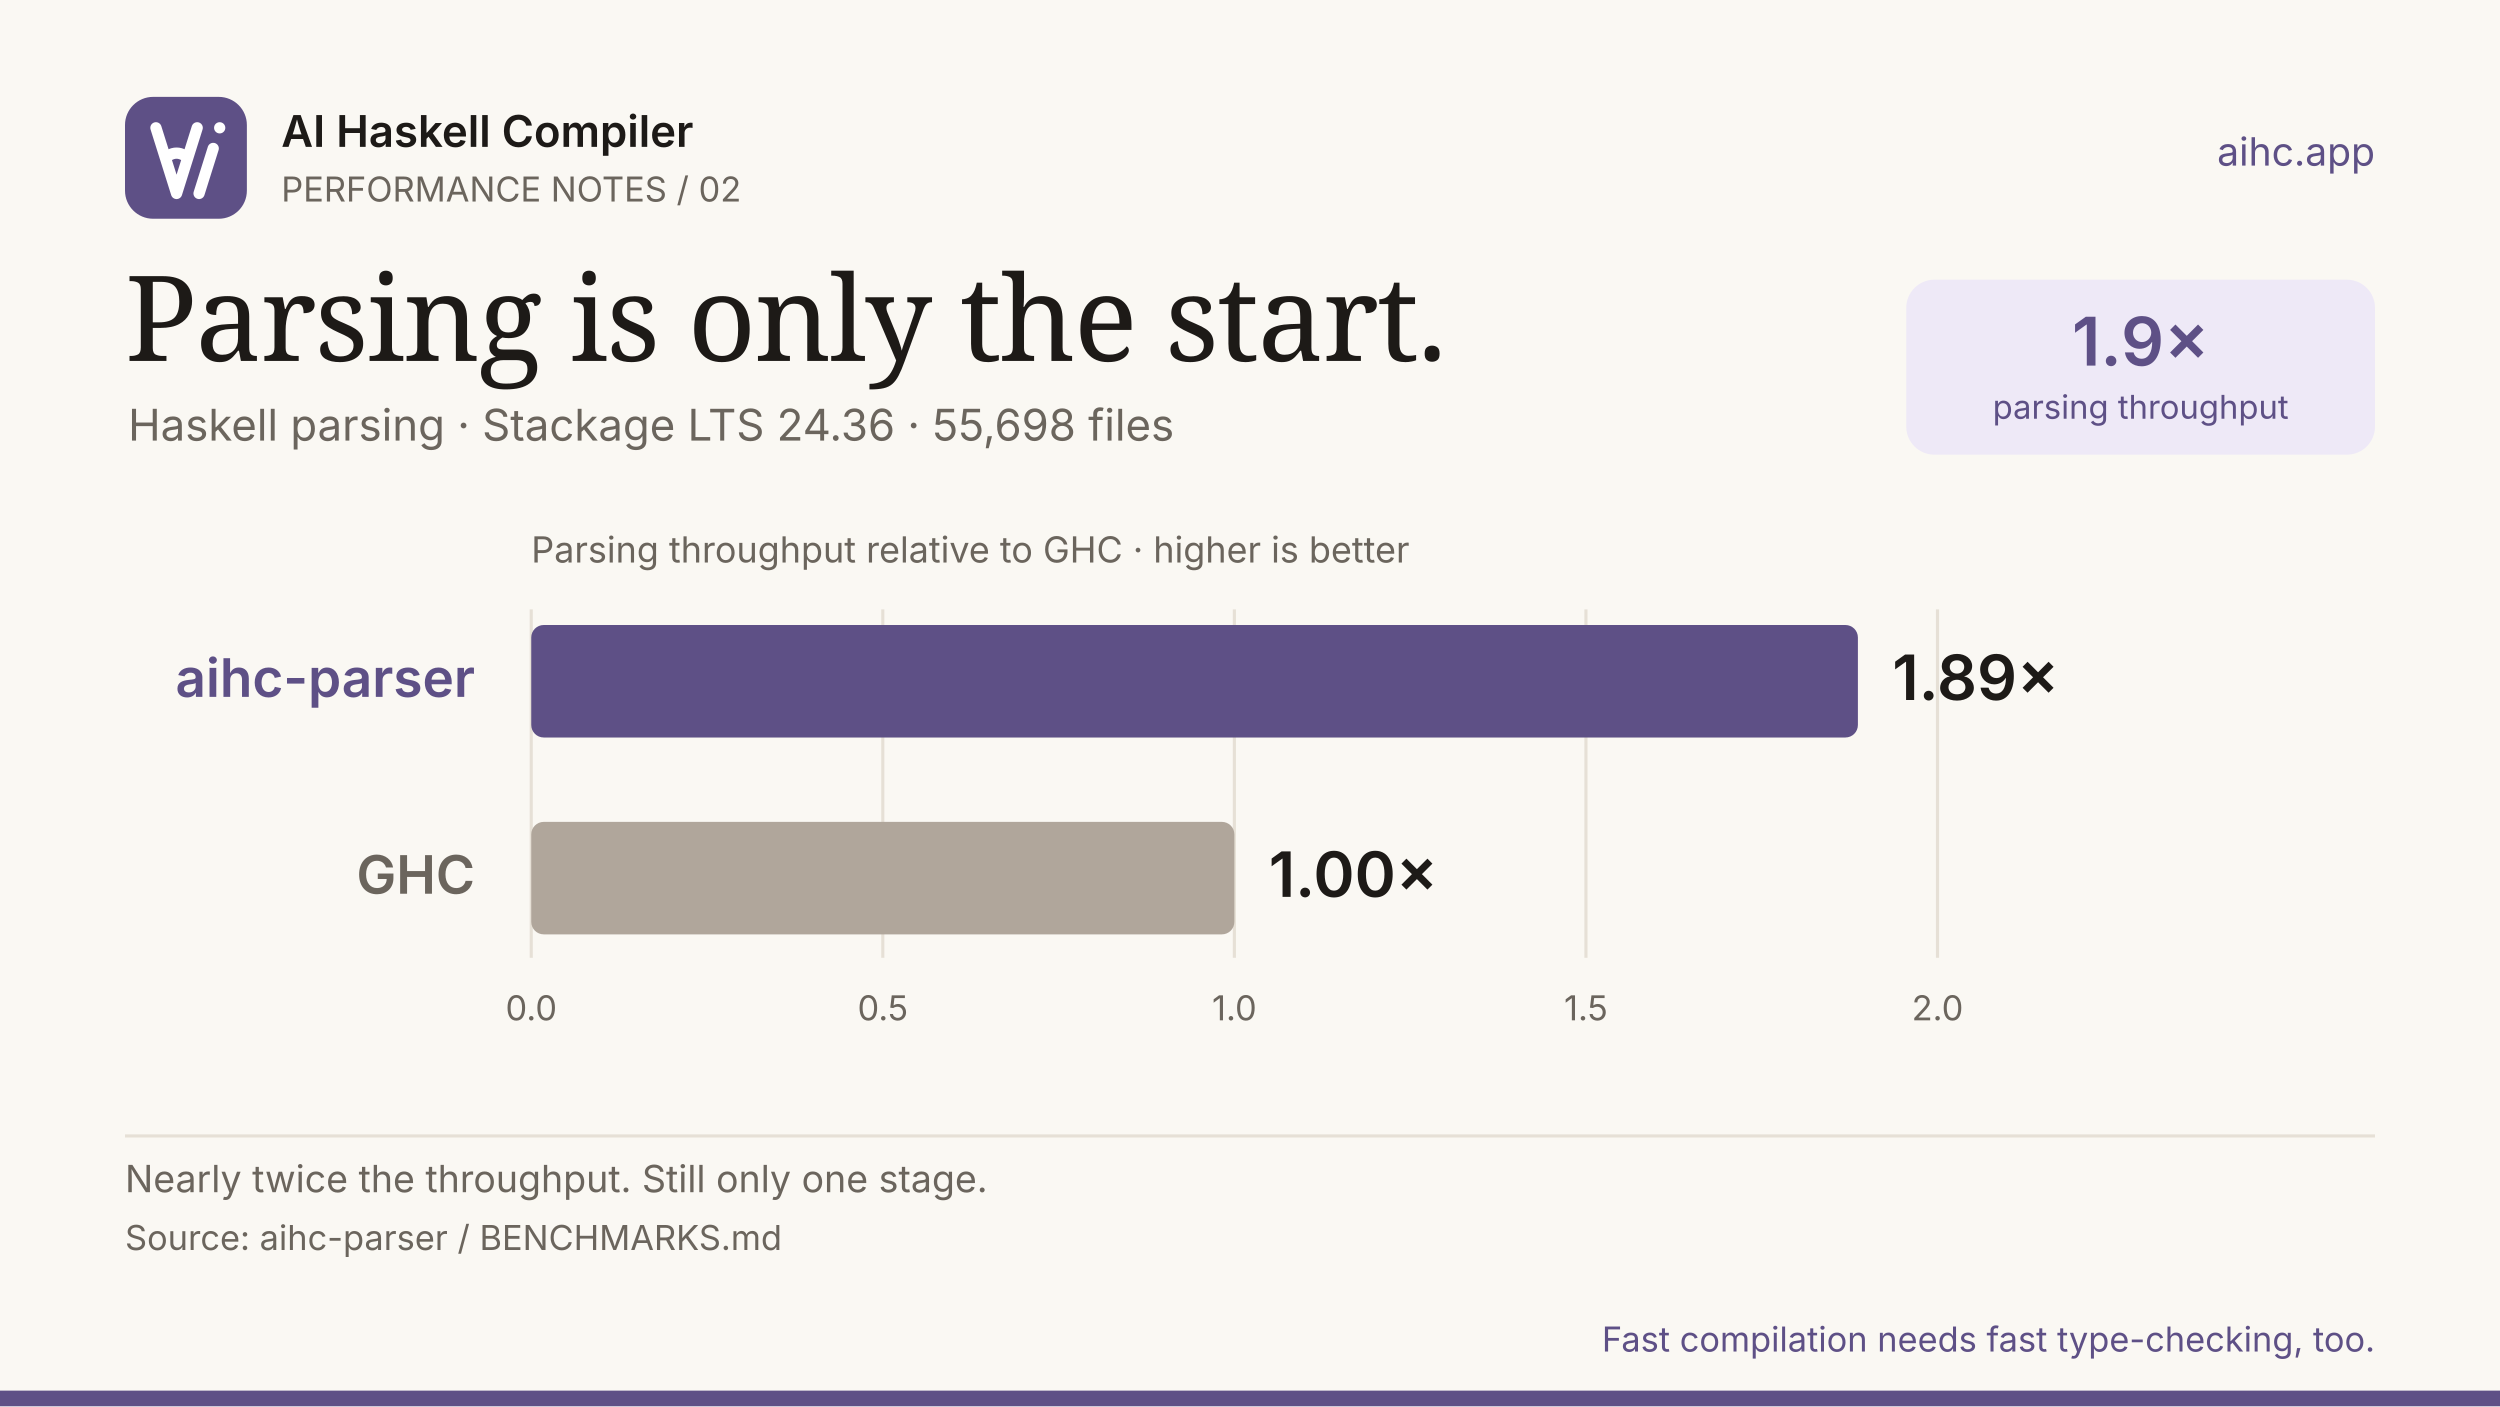
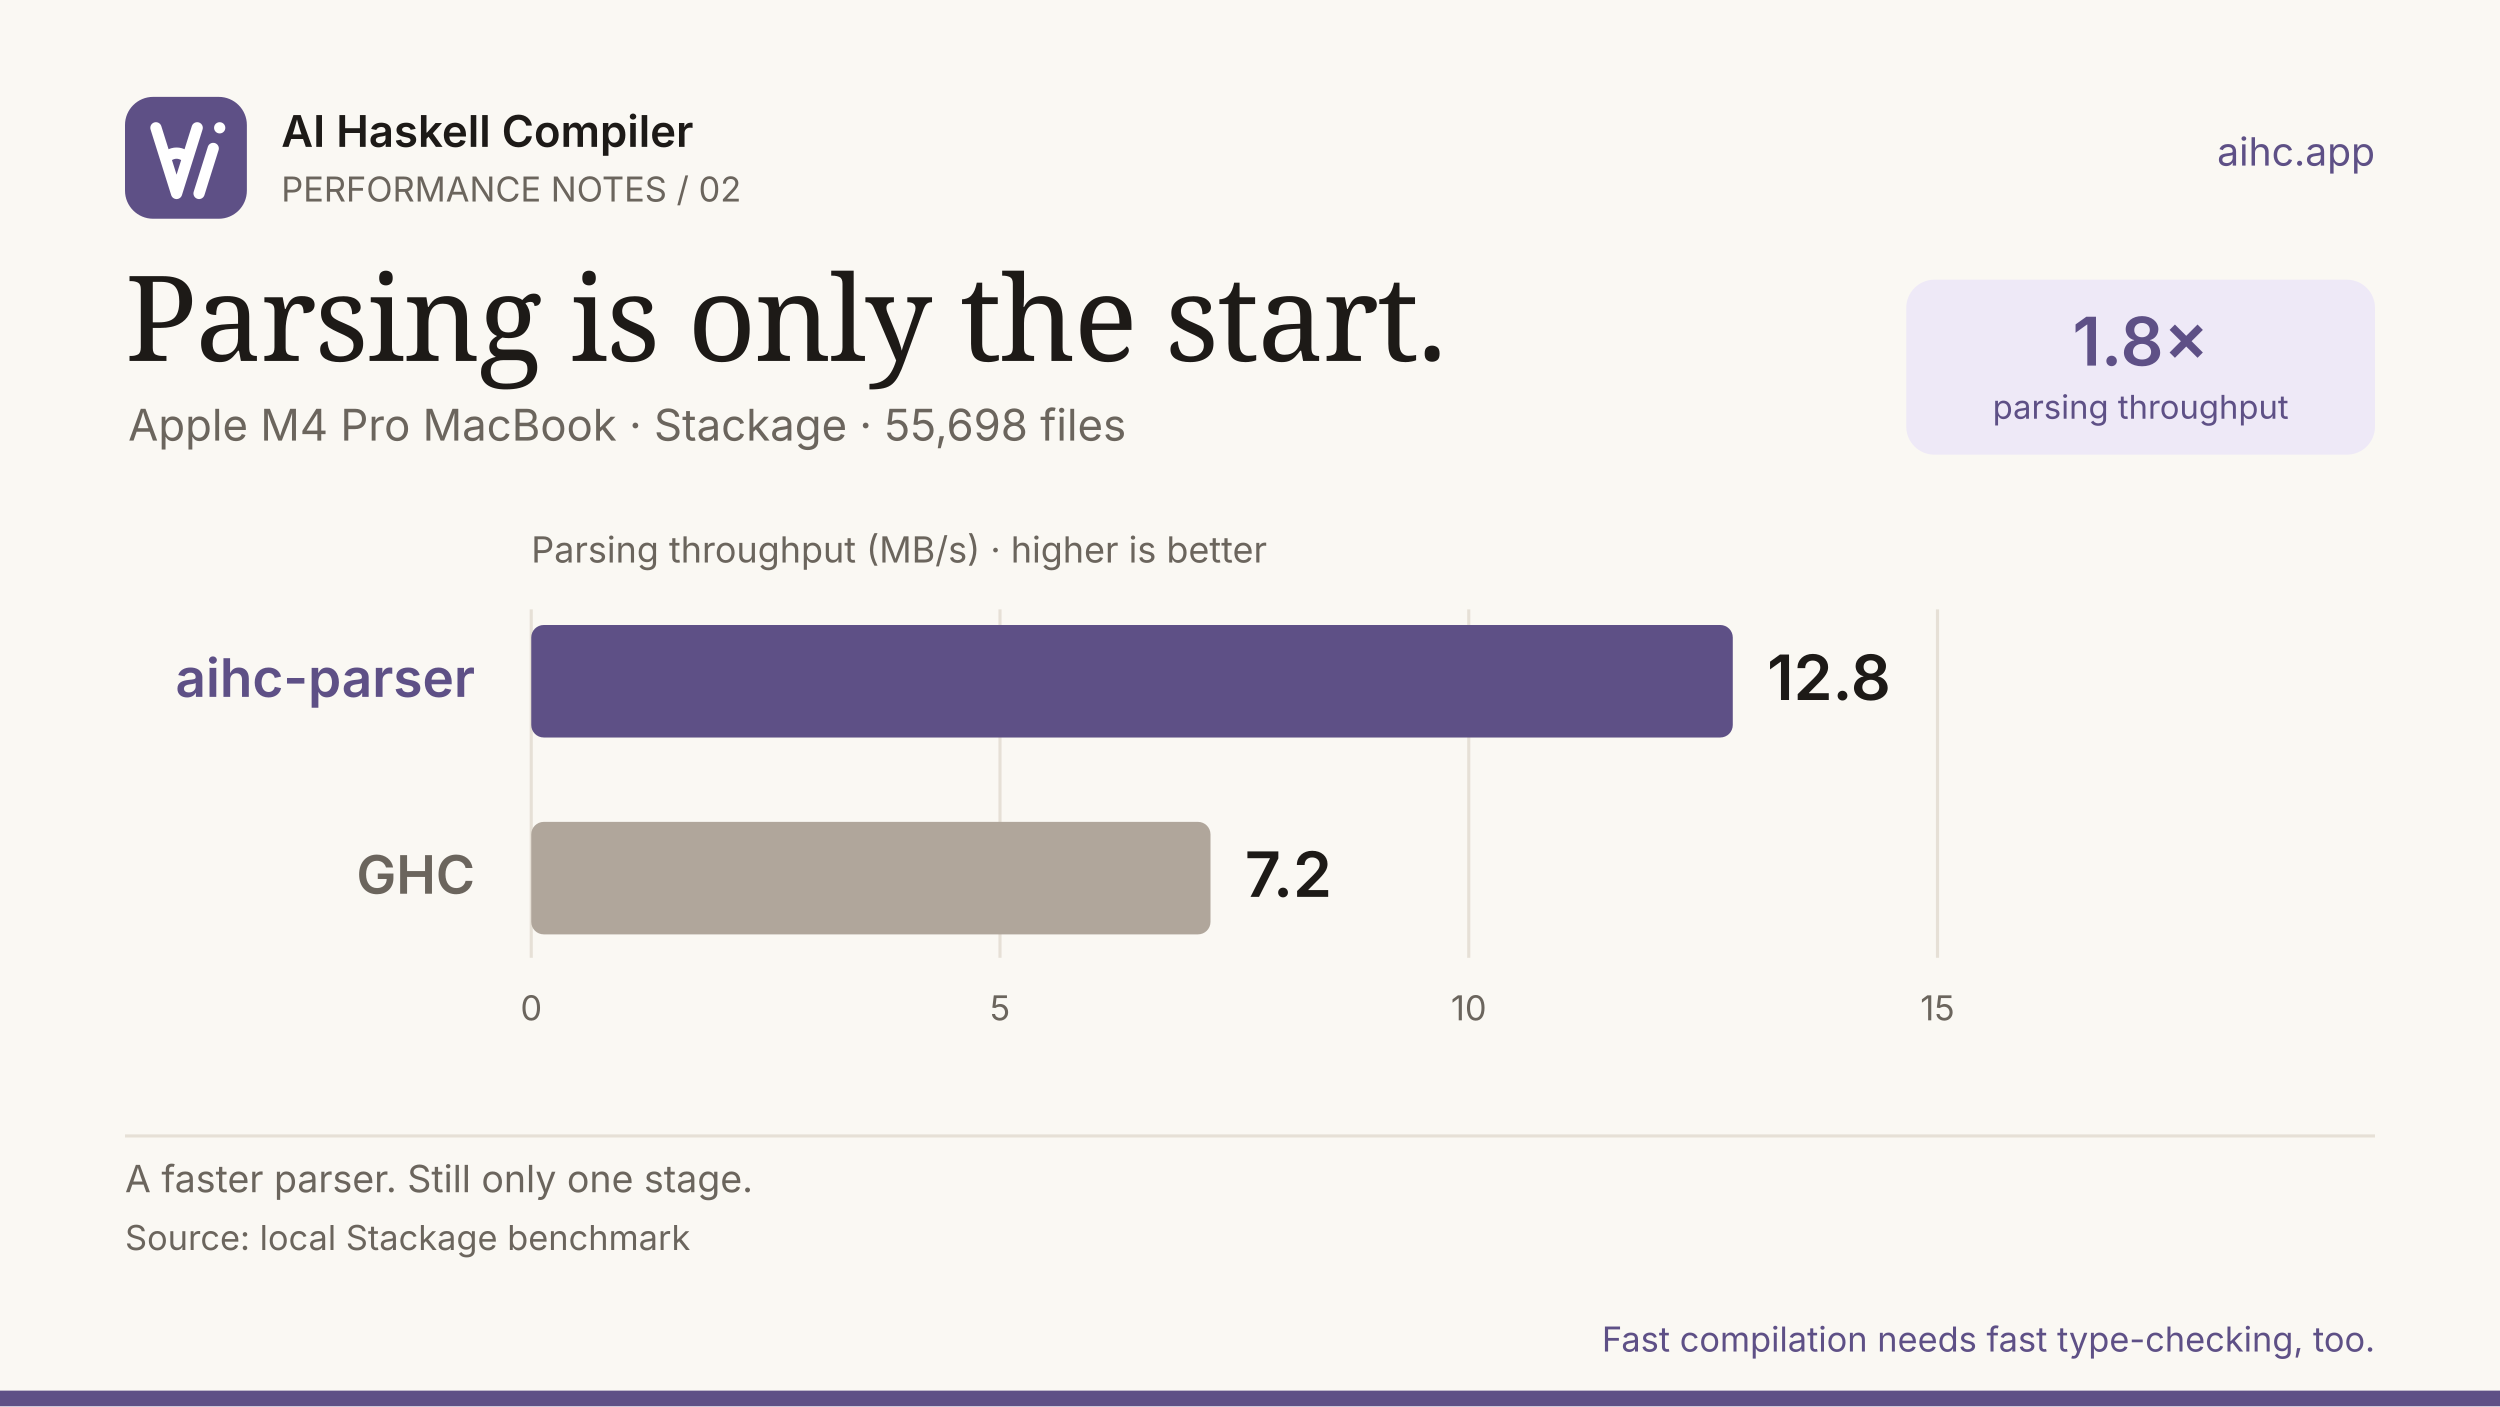
<svg xmlns="http://www.w3.org/2000/svg" width="1600" height="900" viewBox="0 0 1600 900">
  <rect width="1600" height="900" fill="#faf8f3" />
  <rect y="890" width="1600" height="10" fill="#5e5086" />
  <g transform="translate(80 62)">
    <rect width="78" height="78" rx="18" fill="#5e5086" />
    <g transform="translate(9 9) scale(.6)">
      <defs>
        <clipPath id="mark-inner">
          <polygon points="18,18 62,18 40,88" />
        </clipPath>
      </defs>
      <g fill="none" stroke="#fff" stroke-width="12" stroke-linecap="round" stroke-linejoin="round">
        <path d="M24 54 Q40 36 56 54" clip-path="url(#mark-inner)" stroke-linecap="butt" />
        <path d="M18 18 L40 88 L62 18" />
        <path d="M64 88 L79.1 40" />
        <circle cx="86" cy="18" r="6" fill="#fff" stroke="none" />
      </g>
    </g>
  </g>
  <g font-family="Inter Variable, Inter, sans-serif" fill="#1d1a17">
    <text x="180" y="94" font-size="28" font-weight="600">AI Haskell Compiler</text>
    <text x="180" y="129" font-size="22" fill="#6b655d">PERFORMANCE NOTES / 02</text>
    <text x="1520" y="106" font-size="25" text-anchor="end" fill="#5e5086">aihc.app</text>
    <text x="80" y="231" font-family="Newsreader Variable, Newsreader, serif" font-size="76" letter-spacing="-1">Parsing is only the start.</text>
-     <text x="82" y="282" font-size="28" fill="#6b655d">Haskell parsing · Stackage LTS 24.36 · 55,698 files</text>
+     <text x="82" y="282" font-size="28" fill="#6b655d">Apple M4 Pro MacBook · Stackage · 55,698 files</text>
    <rect x="1220" y="179" width="300" height="112" rx="18" fill="#eee9f7" />
-     <text x="1370" y="234" text-anchor="middle" font-size="43" font-weight="600" fill="#5e5086">1.9×</text>
+     <text x="1370" y="234" text-anchor="middle" font-size="43" font-weight="600" fill="#5e5086">1.8×</text>
    <text x="1370" y="268" text-anchor="middle" font-size="21" fill="#5e5086">parsing throughput</text>
-     <text x="340" y="360" font-size="23" fill="#6b655d">Parsing throughput relative to GHC · higher is better</text>
+     <text x="340" y="360" font-size="23" fill="#6b655d">Parsing throughput (MB/s) · higher is better</text>
    <line x1="340" x2="340" y1="390" y2="613" stroke="#e6e0d6" stroke-width="2" />
-     <text x="340" y="653" text-anchor="middle" font-size="22" fill="#6b655d">0.0</text>
-     <line x1="565" x2="565" y1="390" y2="613" stroke="#e6e0d6" stroke-width="2" />
-     <text x="565" y="653" text-anchor="middle" font-size="22" fill="#6b655d">0.5</text>
-     <line x1="790" x2="790" y1="390" y2="613" stroke="#e6e0d6" stroke-width="2" />
-     <text x="790" y="653" text-anchor="middle" font-size="22" fill="#6b655d">1.0</text>
-     <line x1="1015" x2="1015" y1="390" y2="613" stroke="#e6e0d6" stroke-width="2" />
-     <text x="1015" y="653" text-anchor="middle" font-size="22" fill="#6b655d">1.5</text>
+     <text x="340" y="653" text-anchor="middle" font-size="22" fill="#6b655d">0</text>
+     <line x1="640" x2="640" y1="390" y2="613" stroke="#e6e0d6" stroke-width="2" />
+     <text x="640" y="653" text-anchor="middle" font-size="22" fill="#6b655d">5</text>
+     <line x1="940" x2="940" y1="390" y2="613" stroke="#e6e0d6" stroke-width="2" />
+     <text x="940" y="653" text-anchor="middle" font-size="22" fill="#6b655d">10</text>
    <line x1="1240" x2="1240" y1="390" y2="613" stroke="#e6e0d6" stroke-width="2" />
-     <text x="1240" y="653" text-anchor="middle" font-size="22" fill="#6b655d">2.0</text>
+     <text x="1240" y="653" text-anchor="middle" font-size="22" fill="#6b655d">15</text>
    <text x="304" y="446" text-anchor="end" font-size="34" font-weight="600" fill="#5e5086">aihc-parser</text>
-     <rect x="340" y="400" width="849.057" height="72" rx="8" fill="#5e5086" />
-     <text x="1211.057" y="448" font-size="40" font-weight="600">1.89×</text>
+     <rect x="340" y="400" width="768.984" height="72" rx="8" fill="#5e5086" />
+     <text x="1130.984" y="448" font-size="40" font-weight="600">12.8</text>
    <text x="304" y="572" text-anchor="end" font-size="34" font-weight="600" fill="#6b655d">GHC</text>
-     <rect x="340" y="526" width="450" height="72" rx="8" fill="#b0a69b" />
-     <text x="812" y="574" font-size="40" font-weight="600">1.00×</text>
+     <rect x="340" y="526" width="434.718" height="72" rx="8" fill="#b0a69b" />
+     <text x="796.718" y="574" font-size="40" font-weight="600">7.2</text>
    <line x1="80" x2="1520" y1="727" y2="727" stroke="#e6e0d6" stroke-width="2" />
-     <text x="80" y="763" font-size="24" fill="#6b655d">Nearly twice the throughput. Still only one stage.</text>
-     <text x="80" y="800" font-size="22" fill="#6b655d">Source: aihc-parser / BENCHMARKS.md</text>
+     <text x="80" y="763" font-size="24" fill="#6b655d">A faster parser. Still only one stage.</text>
+     <text x="80" y="800" font-size="22" fill="#6b655d">Source: local Stackage benchmark</text>
    <text x="1520" y="865" font-size="22" text-anchor="end" fill="#5e5086">Fast compilation needs fast type-checking, too.</text>
  </g>
</svg>
